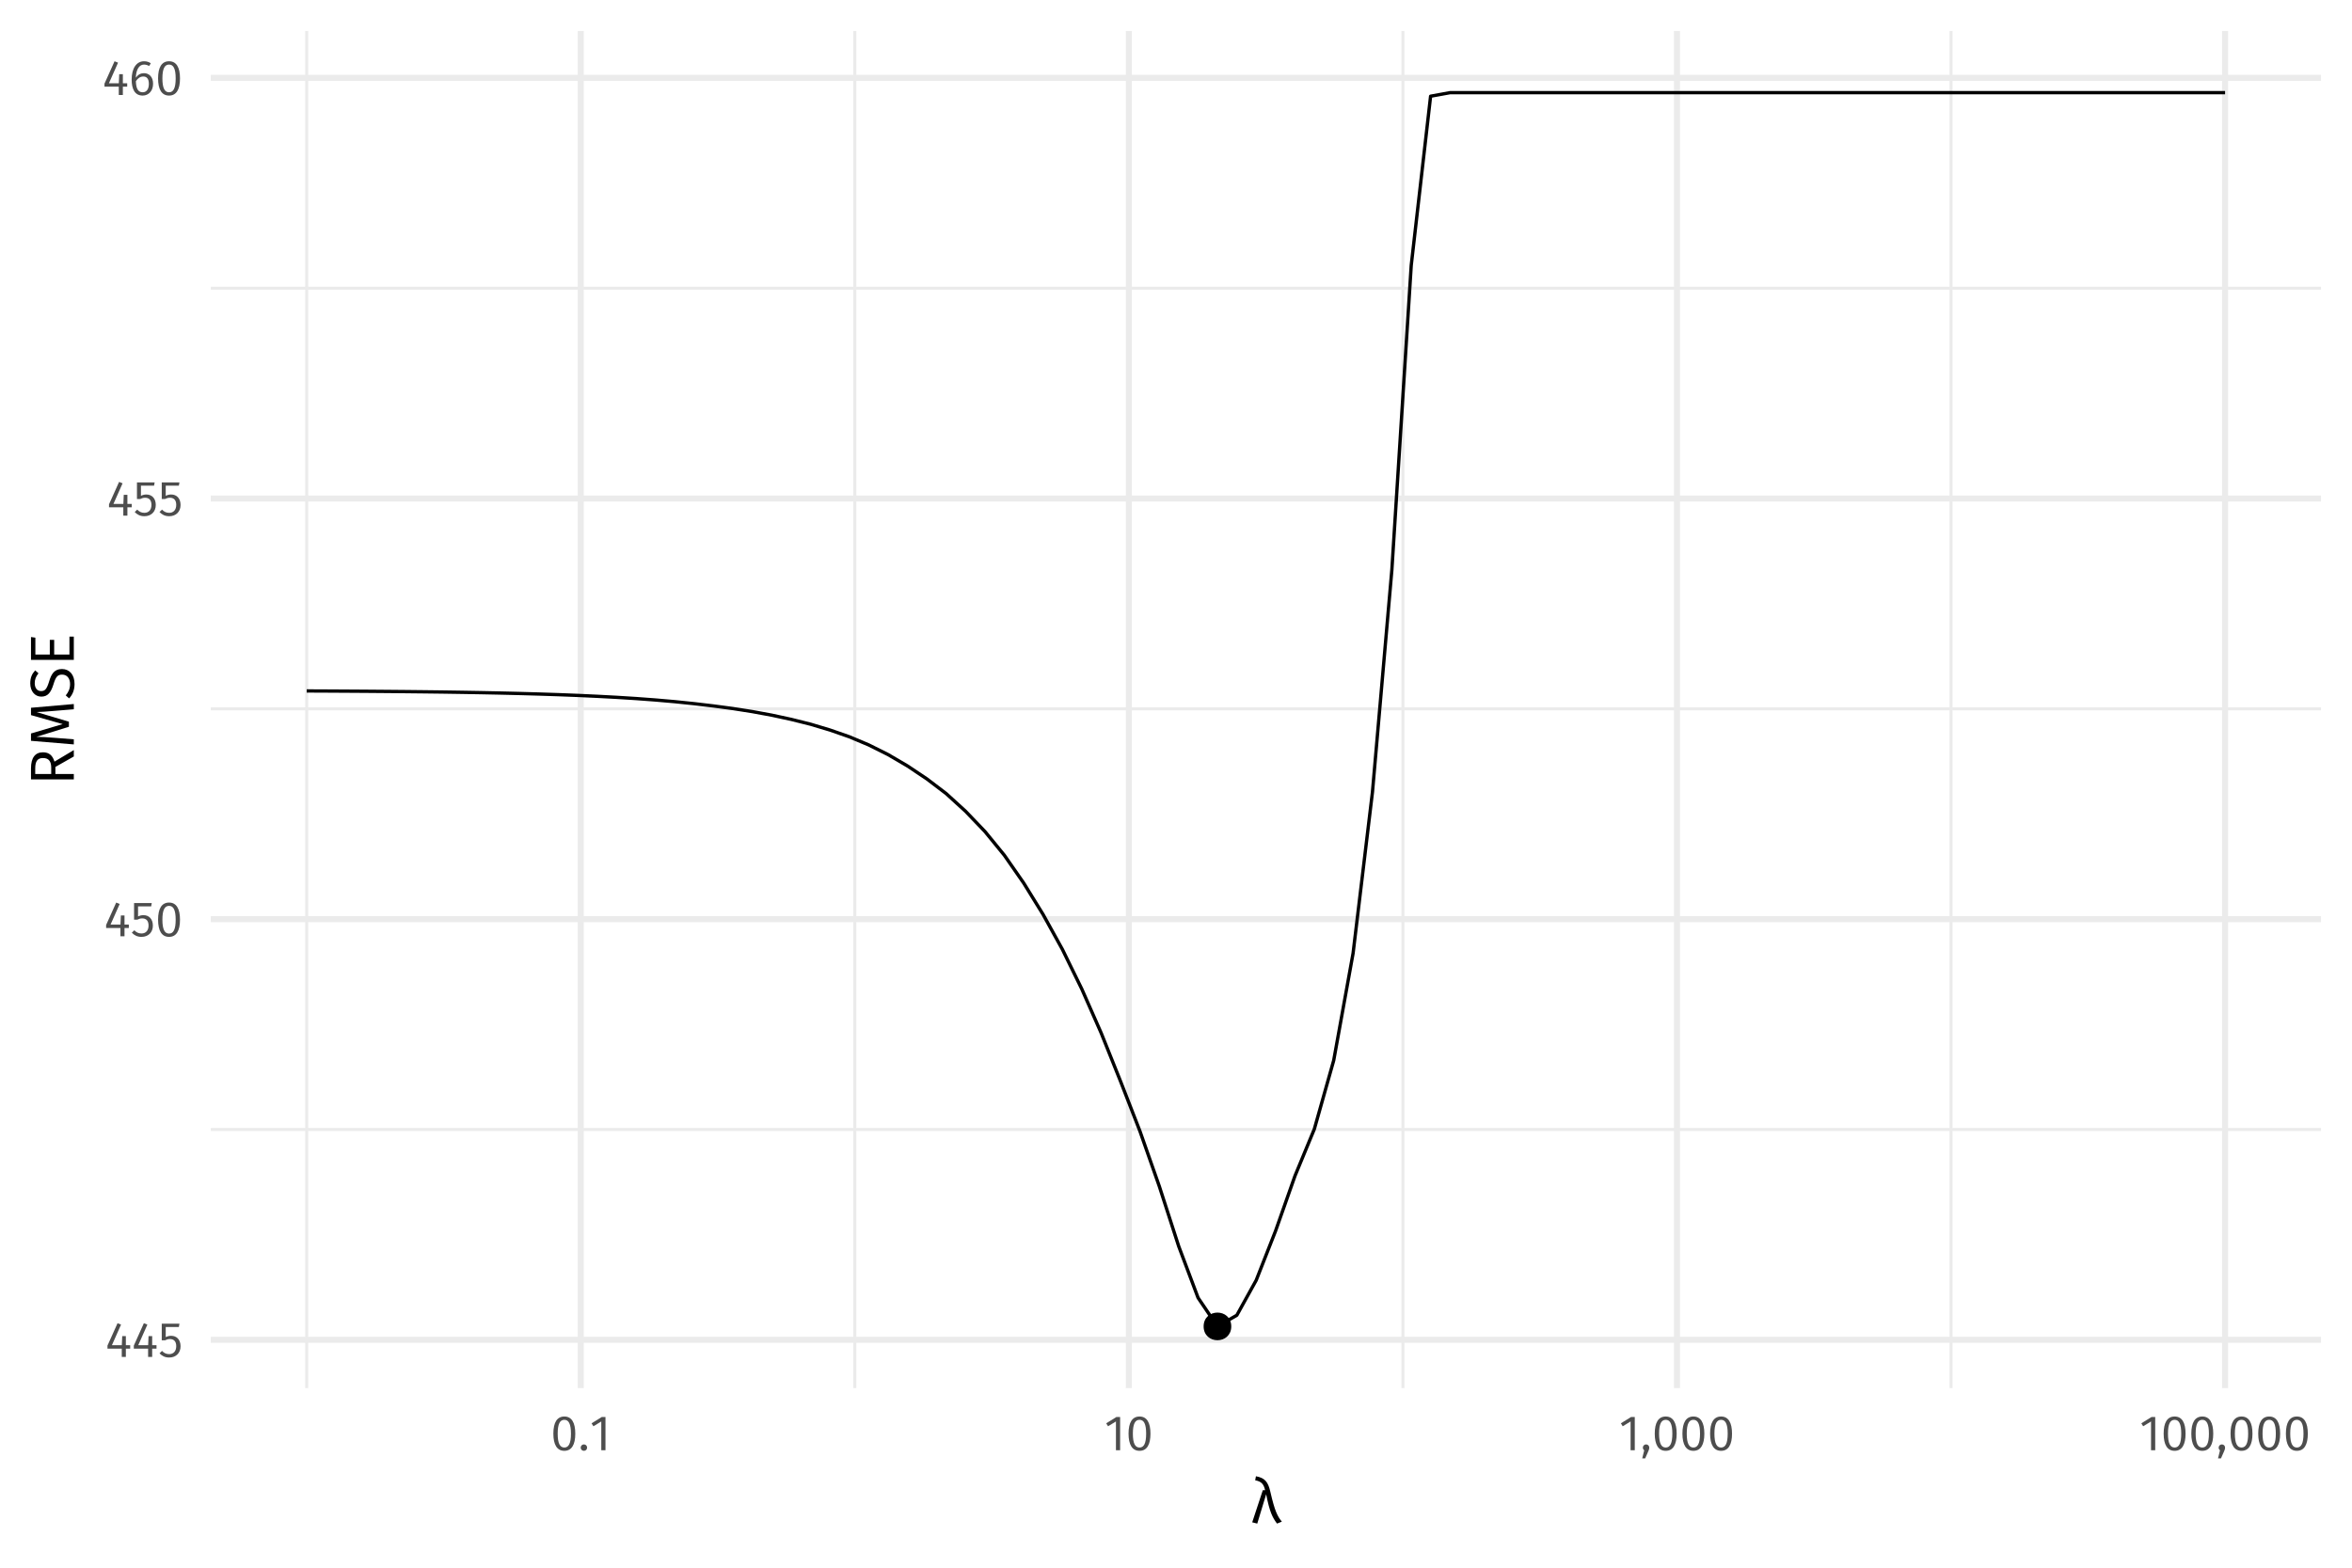
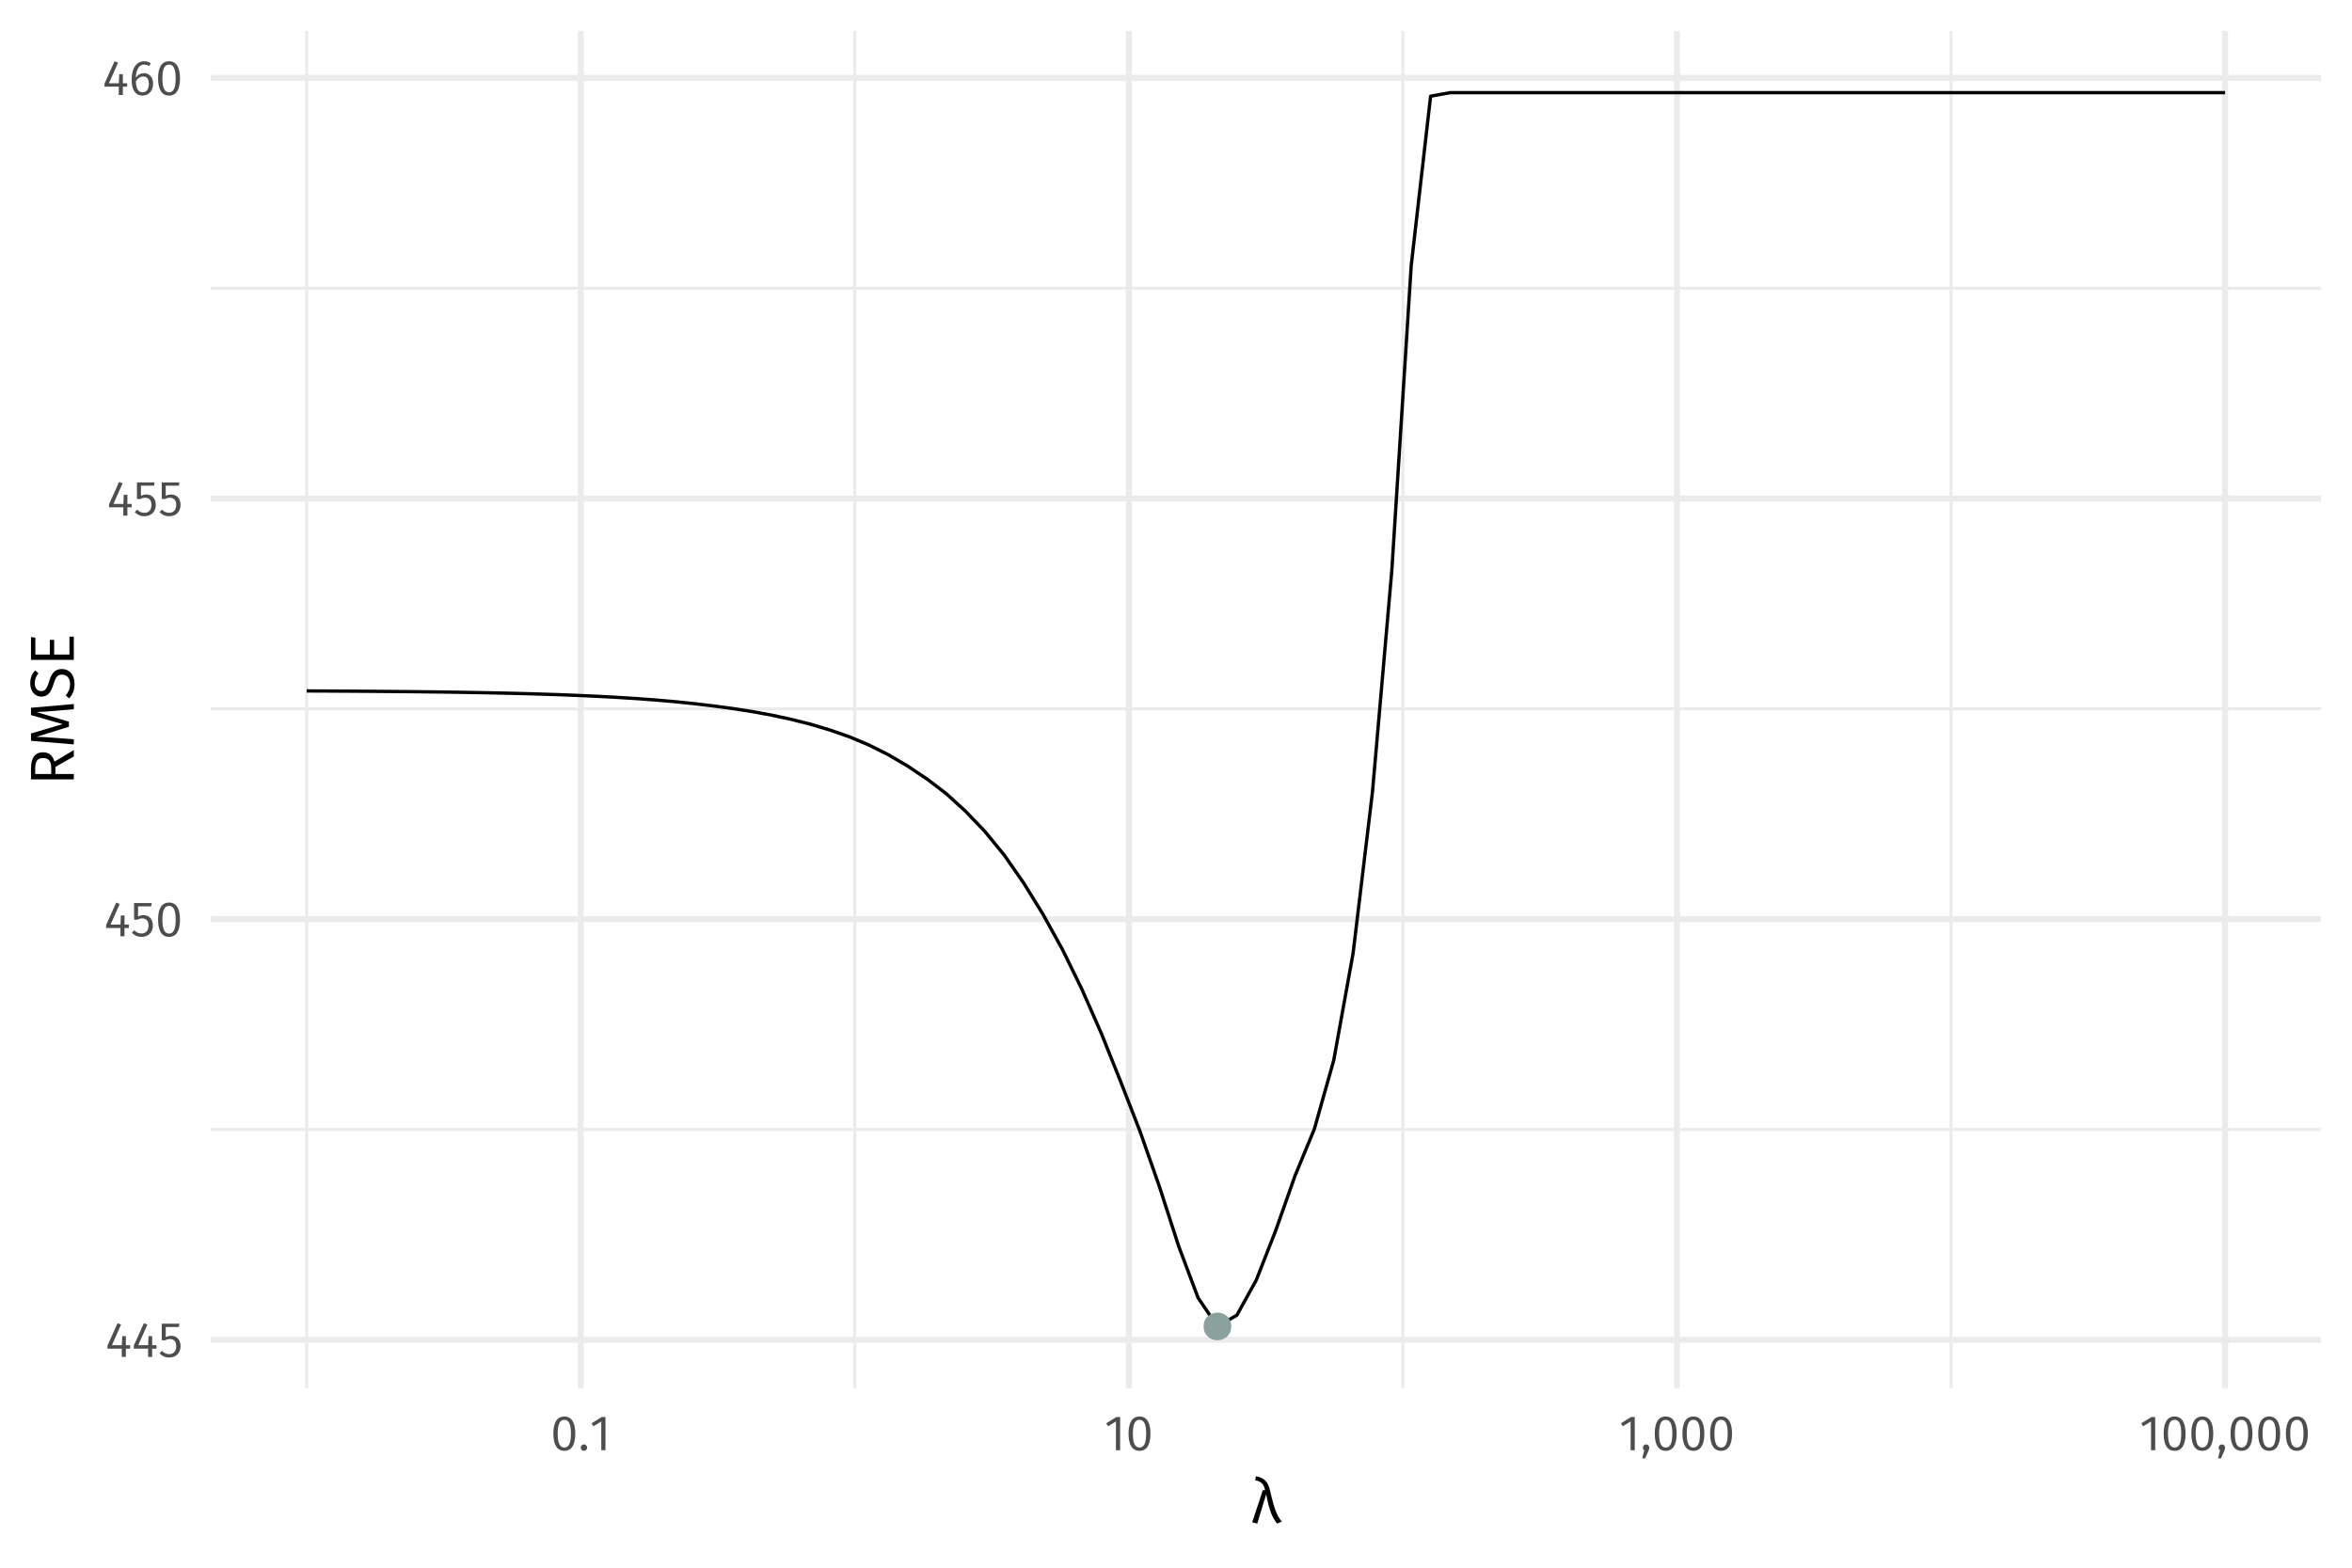
<svg xmlns="http://www.w3.org/2000/svg" xmlns:xlink="http://www.w3.org/1999/xlink" width="756pt" height="504pt" viewBox="0 0 756 504" version="1.1">
  <defs>
    <g>
      <symbol overflow="visible" id="glyph0-0">
        <path style="stroke:none;" d="M 8.688 -16.797 L 1.969 -16.797 L 1.969 5.594 L 8.688 5.594 Z M 7.828 -15.969 L 7.828 4.766 L 2.844 4.766 L 2.844 -15.969 Z M 5.188 -7.219 C 4.562 -7.219 3.703 -7.031 3.703 -6.594 C 3.703 -6.391 3.844 -6.219 4.078 -6.219 C 4.141 -6.219 4.203 -6.234 4.281 -6.266 C 4.562 -6.406 4.781 -6.453 5.125 -6.453 C 5.922 -6.453 6.094 -5.969 6.094 -5.344 C 6.094 -4.5 5.797 -4.172 4.641 -4.109 L 4.641 -2.766 C 4.641 -2.531 4.828 -2.391 5.047 -2.391 C 5.234 -2.391 5.438 -2.531 5.438 -2.766 L 5.438 -3.484 C 6.516 -3.641 6.953 -4.25 6.953 -5.375 C 6.953 -6.344 6.562 -7.219 5.188 -7.219 Z M 5.047 -1.922 C 4.719 -1.922 4.484 -1.688 4.484 -1.359 C 4.484 -1.031 4.719 -0.766 5.047 -0.766 C 5.359 -0.766 5.594 -1.031 5.594 -1.359 C 5.594 -1.688 5.359 -1.922 5.047 -1.922 Z M 5.047 -1.922 " />
      </symbol>
      <symbol overflow="visible" id="glyph0-1">
        <path style="stroke:none;" d="M 7.953 -3.766 L 6.562 -3.766 L 6.562 -6.688 L 5.391 -6.688 L 5.266 -3.766 L 2.078 -3.766 L 5.016 -10.391 L 3.891 -10.844 L 0.656 -3.641 L 0.656 -2.672 L 5.25 -2.672 L 5.25 0 L 6.562 0 L 6.562 -2.672 L 7.953 -2.672 Z M 7.953 -3.766 " />
      </symbol>
      <symbol overflow="visible" id="glyph0-2">
        <path style="stroke:none;" d="M 6.859 -10.688 L 1.172 -10.688 L 1.172 -5.344 L 2.219 -5.344 C 2.75 -5.609 3.188 -5.75 3.797 -5.75 C 4.938 -5.75 5.828 -5.141 5.828 -3.453 C 5.828 -1.844 4.938 -0.906 3.562 -0.906 C 2.609 -0.906 1.922 -1.25 1.25 -1.938 L 0.453 -1.156 C 1.266 -0.312 2.219 0.188 3.562 0.188 C 5.781 0.188 7.219 -1.297 7.219 -3.422 C 7.219 -5.531 6 -6.797 4.188 -6.797 C 3.578 -6.797 3.016 -6.656 2.453 -6.375 L 2.453 -9.625 L 6.672 -9.625 Z M 6.859 -10.688 " />
      </symbol>
      <symbol overflow="visible" id="glyph0-3">
        <path style="stroke:none;" d="M 4.453 -10.844 C 2.094 -10.844 0.922 -8.906 0.922 -5.344 C 0.922 -1.781 2.094 0.188 4.453 0.188 C 6.797 0.188 7.969 -1.781 7.969 -5.328 C 7.969 -8.891 6.797 -10.844 4.453 -10.844 Z M 4.453 -9.781 C 5.828 -9.781 6.578 -8.516 6.578 -5.328 C 6.578 -2.156 5.828 -0.875 4.453 -0.875 C 3.062 -0.875 2.312 -2.156 2.312 -5.344 C 2.312 -8.516 3.062 -9.781 4.453 -9.781 Z M 4.453 -9.781 " />
      </symbol>
      <symbol overflow="visible" id="glyph0-4">
        <path style="stroke:none;" d="M 4.875 -7.016 C 3.844 -7.016 2.969 -6.562 2.266 -5.562 C 2.344 -8.094 3.297 -9.781 4.891 -9.781 C 5.5 -9.781 6.047 -9.609 6.547 -9.312 L 7.078 -10.203 C 6.469 -10.609 5.781 -10.844 4.906 -10.844 C 2.438 -10.844 0.922 -8.531 0.922 -4.969 C 0.922 -1.969 1.891 0.188 4.469 0.188 C 6.344 0.188 7.812 -1.281 7.812 -3.609 C 7.812 -5.906 6.453 -7.016 4.875 -7.016 Z M 4.469 -0.875 C 2.969 -0.875 2.359 -2.062 2.281 -4.422 C 2.844 -5.328 3.656 -5.938 4.656 -5.938 C 5.703 -5.938 6.453 -5.312 6.453 -3.578 C 6.453 -1.969 5.781 -0.875 4.469 -0.875 Z M 4.469 -0.875 " />
      </symbol>
      <symbol overflow="visible" id="glyph0-5">
        <path style="stroke:none;" d="M 1.844 -1.875 C 1.266 -1.875 0.812 -1.406 0.812 -0.844 C 0.812 -0.266 1.266 0.188 1.844 0.188 C 2.453 0.188 2.875 -0.266 2.875 -0.844 C 2.875 -1.406 2.453 -1.875 1.844 -1.875 Z M 1.844 -1.875 " />
      </symbol>
      <symbol overflow="visible" id="glyph0-6">
        <path style="stroke:none;" d="M 5.062 -10.688 L 3.875 -10.688 L 0.594 -8.656 L 1.188 -7.703 L 3.719 -9.25 L 3.719 0 L 5.062 0 Z M 5.062 -10.688 " />
      </symbol>
      <symbol overflow="visible" id="glyph0-7">
        <path style="stroke:none;" d="M 1.844 -1.875 C 1.266 -1.875 0.812 -1.406 0.812 -0.844 C 0.812 -0.5 0.984 -0.172 1.25 0.016 L 0.609 2.609 L 1.562 2.609 L 2.609 0.219 C 2.797 -0.203 2.875 -0.516 2.875 -0.844 C 2.875 -1.406 2.453 -1.875 1.844 -1.875 Z M 1.844 -1.875 " />
      </symbol>
      <symbol overflow="visible" id="glyph1-0">
        <path style="stroke:none;" d="M 10.859 -21 L 2.453 -21 L 2.453 7 L 10.859 7 Z M 9.781 -19.953 L 9.781 5.953 L 3.562 5.953 L 3.562 -19.953 Z M 6.484 -9.016 C 5.703 -9.016 4.625 -8.781 4.625 -8.234 C 4.625 -7.984 4.797 -7.781 5.094 -7.781 C 5.188 -7.781 5.266 -7.797 5.359 -7.844 C 5.703 -8 5.984 -8.062 6.406 -8.062 C 7.406 -8.062 7.625 -7.453 7.625 -6.688 C 7.625 -5.625 7.234 -5.219 5.797 -5.141 L 5.797 -3.453 C 5.797 -3.156 6.047 -2.984 6.297 -2.984 C 6.547 -2.984 6.797 -3.156 6.797 -3.453 L 6.797 -4.359 C 8.141 -4.562 8.703 -5.312 8.703 -6.719 C 8.703 -7.922 8.203 -9.016 6.484 -9.016 Z M 6.297 -2.406 C 5.906 -2.406 5.594 -2.094 5.594 -1.703 C 5.594 -1.281 5.906 -0.953 6.297 -0.953 C 6.703 -0.953 7 -1.281 7 -1.703 C 7 -2.094 6.703 -2.406 6.297 -2.406 Z M 6.297 -2.406 " />
      </symbol>
      <symbol overflow="visible" id="glyph1-1">
        <path style="stroke:none;" d="M 1.656 -15 L 1.406 -13.703 C 3.484 -13.312 4.156 -12.422 4.594 -10.516 L 3.859 -10.516 L 0.453 -0.188 L 2.078 0.219 L 4.938 -9.219 C 6.062 -3.406 7.016 -1.688 8.422 0.219 L 9.984 -0.406 C 8.562 -2.125 7.719 -3.766 6.281 -10.016 C 5.547 -13.203 4.562 -14.438 1.656 -15 Z M 1.656 -15 " />
      </symbol>
      <symbol overflow="visible" id="glyph2-0">
        <path style="stroke:none;" d="M -21 -10.859 L -21 -2.453 L 7 -2.453 L 7 -10.859 Z M -19.953 -9.781 L 5.953 -9.781 L 5.953 -3.562 L -19.953 -3.562 Z M -9.016 -6.484 C -9.016 -5.703 -8.781 -4.625 -8.234 -4.625 C -7.984 -4.625 -7.781 -4.797 -7.781 -5.094 C -7.781 -5.188 -7.797 -5.266 -7.844 -5.359 C -8 -5.703 -8.062 -5.984 -8.062 -6.406 C -8.062 -7.406 -7.453 -7.625 -6.688 -7.625 C -5.625 -7.625 -5.219 -7.234 -5.141 -5.797 L -3.453 -5.797 C -3.156 -5.797 -2.984 -6.047 -2.984 -6.297 C -2.984 -6.547 -3.156 -6.797 -3.453 -6.797 L -4.359 -6.797 C -4.562 -8.141 -5.312 -8.703 -6.719 -8.703 C -7.922 -8.703 -9.016 -8.203 -9.016 -6.484 Z M -2.406 -6.297 C -2.406 -5.906 -2.094 -5.594 -1.703 -5.594 C -1.281 -5.594 -0.953 -5.906 -0.953 -6.297 C -0.953 -6.703 -1.281 -7 -1.703 -7 C -2.094 -7 -2.406 -6.703 -2.406 -6.297 Z M -2.406 -6.297 " />
      </symbol>
      <symbol overflow="visible" id="glyph2-1">
        <path style="stroke:none;" d="M 0 -9.422 L 0 -11.484 L -6.219 -7.766 C -6.797 -9.719 -7.938 -10.766 -9.906 -10.766 C -12.438 -10.766 -13.766 -9 -13.766 -5.594 L -13.766 -2.062 L 0 -2.062 L 0 -3.781 L -5.922 -3.781 L -5.922 -6.062 Z M -7.266 -3.781 L -12.406 -3.781 L -12.406 -5.578 C -12.406 -7.922 -11.641 -8.922 -9.906 -8.922 C -8 -8.922 -7.266 -7.781 -7.266 -5.797 Z M -7.266 -3.781 " />
      </symbol>
      <symbol overflow="visible" id="glyph2-2">
        <path style="stroke:none;" d="M -13.766 -13.062 L -13.766 -10.703 L -3.578 -7.812 L -13.766 -4.797 L -13.766 -2.438 L 0 -1.281 L 0 -2.922 L -6.203 -3.406 C -8.234 -3.578 -10.453 -3.703 -12.016 -3.719 L -1.578 -6.953 L -1.578 -8.578 L -12 -11.688 C -10.844 -11.703 -8.484 -11.859 -6.297 -12.062 L 0 -12.578 L 0 -14.266 Z M -13.766 -13.062 " />
      </symbol>
      <symbol overflow="visible" id="glyph2-3">
        <path style="stroke:none;" d="M -14 -5.375 C -14 -2.875 -12.516 -1.125 -10.453 -1.125 C -8.359 -1.125 -7.344 -2.453 -6.516 -5.156 C -5.797 -7.516 -5.188 -8.203 -3.766 -8.203 C -2.062 -8.203 -1.203 -6.844 -1.203 -5.156 C -1.203 -3.641 -1.734 -2.562 -2.594 -1.516 L -1.516 -0.562 C -0.422 -1.703 0.234 -3.219 0.234 -5.188 C 0.234 -8.203 -1.422 -10 -3.812 -10 C -6.406 -10 -7.281 -8.219 -7.953 -5.953 C -8.719 -3.484 -9.297 -2.906 -10.516 -2.906 C -11.859 -2.906 -12.562 -4 -12.562 -5.453 C -12.562 -6.625 -12.203 -7.578 -11.359 -8.625 L -12.422 -9.562 C -13.438 -8.438 -14 -7.266 -14 -5.375 Z M -14 -5.375 " />
      </symbol>
      <symbol overflow="visible" id="glyph2-4">
        <path style="stroke:none;" d="M -13.766 -9.406 L -13.766 -2.062 L 0 -2.062 L 0 -9.547 L -1.406 -9.547 L -1.406 -3.781 L -6.312 -3.781 L -6.312 -8.484 L -7.719 -8.484 L -7.719 -3.781 L -12.359 -3.781 L -12.359 -9.203 Z M -13.766 -9.406 " />
      </symbol>
    </g>
    <clipPath id="clip1">
      <path d="M 67.75 362 L 746.035 362 L 746.035 364 L 67.75 364 Z M 67.75 362 " />
    </clipPath>
    <clipPath id="clip2">
      <path d="M 67.75 227 L 746.035 227 L 746.035 229 L 67.75 229 Z M 67.75 227 " />
    </clipPath>
    <clipPath id="clip3">
      <path d="M 67.75 92 L 746.035 92 L 746.035 94 L 67.75 94 Z M 67.75 92 " />
    </clipPath>
    <clipPath id="clip4">
      <path d="M 98 9.961 L 100 9.961 L 100 446.262 L 98 446.262 Z M 98 9.961 " />
    </clipPath>
    <clipPath id="clip5">
      <path d="M 274 9.961 L 276 9.961 L 276 446.262 L 274 446.262 Z M 274 9.961 " />
    </clipPath>
    <clipPath id="clip6">
      <path d="M 450 9.961 L 452 9.961 L 452 446.262 L 450 446.262 Z M 450 9.961 " />
    </clipPath>
    <clipPath id="clip7">
      <path d="M 626 9.961 L 628 9.961 L 628 446.262 L 626 446.262 Z M 626 9.961 " />
    </clipPath>
    <clipPath id="clip8">
      <path d="M 67.75 429 L 746.035 429 L 746.035 432 L 67.75 432 Z M 67.75 429 " />
    </clipPath>
    <clipPath id="clip9">
      <path d="M 67.75 294 L 746.035 294 L 746.035 297 L 67.75 297 Z M 67.75 294 " />
    </clipPath>
    <clipPath id="clip10">
      <path d="M 67.75 159 L 746.035 159 L 746.035 162 L 67.75 162 Z M 67.75 159 " />
    </clipPath>
    <clipPath id="clip11">
      <path d="M 67.75 24 L 746.035 24 L 746.035 26 L 67.75 26 Z M 67.75 24 " />
    </clipPath>
    <clipPath id="clip12">
      <path d="M 185 9.961 L 188 9.961 L 188 446.262 L 185 446.262 Z M 185 9.961 " />
    </clipPath>
    <clipPath id="clip13">
      <path d="M 361 9.961 L 364 9.961 L 364 446.262 L 361 446.262 Z M 361 9.961 " />
    </clipPath>
    <clipPath id="clip14">
      <path d="M 538 9.961 L 540 9.961 L 540 446.262 L 538 446.262 Z M 538 9.961 " />
    </clipPath>
    <clipPath id="clip15">
      <path d="M 714 9.961 L 717 9.961 L 717 446.262 L 714 446.262 Z M 714 9.961 " />
    </clipPath>
  </defs>
-   <g id="surface449">
+   <g id="surface1289">
    <rect x="0" y="0" width="756" height="504" style="fill:rgb(100%,100%,100%);fill-opacity:1;stroke:none;" />
    <g clip-path="url(#clip1)" clip-rule="nonzero">
      <path style="fill:none;stroke-width:0.97;stroke-linecap:butt;stroke-linejoin:round;stroke:rgb(92.157%,92.157%,92.157%);stroke-opacity:1;stroke-miterlimit:10;" d="M 67.75 363.121 L 746.039 363.121 " />
    </g>
    <g clip-path="url(#clip2)" clip-rule="nonzero">
      <path style="fill:none;stroke-width:0.97;stroke-linecap:butt;stroke-linejoin:round;stroke:rgb(92.157%,92.157%,92.157%);stroke-opacity:1;stroke-miterlimit:10;" d="M 67.75 227.883 L 746.039 227.883 " />
    </g>
    <g clip-path="url(#clip3)" clip-rule="nonzero">
      <path style="fill:none;stroke-width:0.97;stroke-linecap:butt;stroke-linejoin:round;stroke:rgb(92.157%,92.157%,92.157%);stroke-opacity:1;stroke-miterlimit:10;" d="M 67.75 92.648 L 746.039 92.648 " />
    </g>
    <g clip-path="url(#clip4)" clip-rule="nonzero">
      <path style="fill:none;stroke-width:0.97;stroke-linecap:butt;stroke-linejoin:round;stroke:rgb(92.157%,92.157%,92.157%);stroke-opacity:1;stroke-miterlimit:10;" d="M 98.582 446.262 L 98.582 9.961 " />
    </g>
    <g clip-path="url(#clip5)" clip-rule="nonzero">
      <path style="fill:none;stroke-width:0.97;stroke-linecap:butt;stroke-linejoin:round;stroke:rgb(92.157%,92.157%,92.157%);stroke-opacity:1;stroke-miterlimit:10;" d="M 274.762 446.262 L 274.762 9.961 " />
    </g>
    <g clip-path="url(#clip6)" clip-rule="nonzero">
      <path style="fill:none;stroke-width:0.97;stroke-linecap:butt;stroke-linejoin:round;stroke:rgb(92.157%,92.157%,92.157%);stroke-opacity:1;stroke-miterlimit:10;" d="M 450.938 446.262 L 450.938 9.961 " />
    </g>
    <g clip-path="url(#clip7)" clip-rule="nonzero">
      <path style="fill:none;stroke-width:0.97;stroke-linecap:butt;stroke-linejoin:round;stroke:rgb(92.157%,92.157%,92.157%);stroke-opacity:1;stroke-miterlimit:10;" d="M 627.117 446.262 L 627.117 9.961 " />
    </g>
    <g clip-path="url(#clip8)" clip-rule="nonzero">
      <path style="fill:none;stroke-width:1.94;stroke-linecap:butt;stroke-linejoin:round;stroke:rgb(92.157%,92.157%,92.157%);stroke-opacity:1;stroke-miterlimit:10;" d="M 67.75 430.738 L 746.039 430.738 " />
    </g>
    <g clip-path="url(#clip9)" clip-rule="nonzero">
      <path style="fill:none;stroke-width:1.94;stroke-linecap:butt;stroke-linejoin:round;stroke:rgb(92.157%,92.157%,92.157%);stroke-opacity:1;stroke-miterlimit:10;" d="M 67.75 295.504 L 746.039 295.504 " />
    </g>
    <g clip-path="url(#clip10)" clip-rule="nonzero">
      <path style="fill:none;stroke-width:1.94;stroke-linecap:butt;stroke-linejoin:round;stroke:rgb(92.157%,92.157%,92.157%);stroke-opacity:1;stroke-miterlimit:10;" d="M 67.75 160.266 L 746.039 160.266 " />
    </g>
    <g clip-path="url(#clip11)" clip-rule="nonzero">
      <path style="fill:none;stroke-width:1.94;stroke-linecap:butt;stroke-linejoin:round;stroke:rgb(92.157%,92.157%,92.157%);stroke-opacity:1;stroke-miterlimit:10;" d="M 67.75 25.031 L 746.039 25.031 " />
    </g>
    <g clip-path="url(#clip12)" clip-rule="nonzero">
      <path style="fill:none;stroke-width:1.94;stroke-linecap:butt;stroke-linejoin:round;stroke:rgb(92.157%,92.157%,92.157%);stroke-opacity:1;stroke-miterlimit:10;" d="M 186.672 446.262 L 186.672 9.961 " />
    </g>
    <g clip-path="url(#clip13)" clip-rule="nonzero">
      <path style="fill:none;stroke-width:1.94;stroke-linecap:butt;stroke-linejoin:round;stroke:rgb(92.157%,92.157%,92.157%);stroke-opacity:1;stroke-miterlimit:10;" d="M 362.848 446.262 L 362.848 9.961 " />
    </g>
    <g clip-path="url(#clip14)" clip-rule="nonzero">
      <path style="fill:none;stroke-width:1.94;stroke-linecap:butt;stroke-linejoin:round;stroke:rgb(92.157%,92.157%,92.157%);stroke-opacity:1;stroke-miterlimit:10;" d="M 539.027 446.262 L 539.027 9.961 " />
    </g>
    <g clip-path="url(#clip15)" clip-rule="nonzero">
      <path style="fill:none;stroke-width:1.94;stroke-linecap:butt;stroke-linejoin:round;stroke:rgb(92.157%,92.157%,92.157%);stroke-opacity:1;stroke-miterlimit:10;" d="M 715.207 446.262 L 715.207 9.961 " />
    </g>
    <path style="fill:none;stroke-width:1.067;stroke-linecap:butt;stroke-linejoin:round;stroke:rgb(0%,0%,0%);stroke-opacity:1;stroke-miterlimit:10;" d="M 98.582 222.133 L 104.809 222.16 L 111.039 222.195 L 117.266 222.234 L 123.496 222.285 L 129.723 222.34 L 135.953 222.406 L 142.184 222.48 L 148.41 222.574 L 154.641 222.68 L 160.867 222.805 L 167.098 222.953 L 173.324 223.129 L 179.555 223.332 L 185.781 223.574 L 192.012 223.859 L 198.238 224.191 L 204.469 224.582 L 210.695 225.043 L 216.926 225.586 L 223.152 226.227 L 229.383 226.965 L 235.609 227.797 L 241.84 228.777 L 248.066 229.922 L 254.297 231.27 L 260.523 232.824 L 266.754 234.691 L 272.98 236.863 L 279.211 239.48 L 285.438 242.59 L 291.668 246.238 L 297.895 250.395 L 304.125 255.133 L 310.352 260.809 L 316.582 267.316 L 322.809 274.934 L 329.039 283.887 L 335.266 293.973 L 341.496 305.242 L 347.723 317.969 L 353.953 332.113 L 360.18 347.645 L 366.41 363.668 L 372.637 381.391 L 378.867 400.66 L 385.094 417.23 L 391.324 426.43 L 397.551 422.84 L 403.781 411.59 L 410.008 395.719 L 416.238 378.059 L 422.465 362.988 L 428.695 340.902 L 434.922 306.453 L 441.152 254.598 L 447.379 183.27 L 453.609 85.32 L 459.836 30.93 L 466.066 29.793 L 715.207 29.793 " />
-     <path style="fill-rule:nonzero;fill:rgb(0%,0%,0%);fill-opacity:1;stroke-width:0.709;stroke-linecap:round;stroke-linejoin:round;stroke:rgb(0%,0%,0%);stroke-opacity:1;stroke-miterlimit:10;" d="M 395.41 426.43 C 395.41 431.883 387.234 431.883 387.234 426.43 C 387.234 420.977 395.41 420.977 395.41 426.43 " />
+     <path style="fill-rule:nonzero;fill:rgb(54.118%,63.137%,61.961%);fill-opacity:1;stroke-width:0.709;stroke-linecap:round;stroke-linejoin:round;stroke:rgb(54.118%,63.137%,61.961%);stroke-opacity:1;stroke-miterlimit:10;" d="M 395.41 426.43 C 395.41 431.883 387.234 431.883 387.234 426.43 C 387.234 420.977 395.41 420.977 395.41 426.43 " />
    <g style="fill:rgb(30.196%,30.196%,30.196%);fill-opacity:1;">
      <use xlink:href="#glyph0-1" x="33.891" y="436.246" />
      <use xlink:href="#glyph0-1" x="42.355" y="436.246" />
      <use xlink:href="#glyph0-2" x="50.819" y="436.246" />
    </g>
    <g style="fill:rgb(30.196%,30.196%,30.196%);fill-opacity:1;">
      <use xlink:href="#glyph0-1" x="33.457" y="301.012" />
      <use xlink:href="#glyph0-2" x="41.921" y="301.012" />
      <use xlink:href="#glyph0-3" x="49.889" y="301.012" />
    </g>
    <g style="fill:rgb(30.196%,30.196%,30.196%);fill-opacity:1;">
      <use xlink:href="#glyph0-1" x="34.387" y="165.773" />
      <use xlink:href="#glyph0-2" x="42.851" y="165.773" />
      <use xlink:href="#glyph0-2" x="50.819" y="165.773" />
    </g>
    <g style="fill:rgb(30.196%,30.196%,30.196%);fill-opacity:1;">
      <use xlink:href="#glyph0-1" x="32.93" y="30.539" />
      <use xlink:href="#glyph0-4" x="41.394" y="30.539" />
      <use xlink:href="#glyph0-3" x="49.89" y="30.539" />
    </g>
    <g style="fill:rgb(30.196%,30.196%,30.196%);fill-opacity:1;">
      <use xlink:href="#glyph0-3" x="176.945" y="466.242" />
      <use xlink:href="#glyph0-5" x="185.841" y="466.242" />
      <use xlink:href="#glyph0-6" x="189.553" y="466.242" />
    </g>
    <g style="fill:rgb(30.196%,30.196%,30.196%);fill-opacity:1;">
      <use xlink:href="#glyph0-6" x="354.977" y="466.242" />
      <use xlink:href="#glyph0-3" x="361.825" y="466.242" />
    </g>
    <g style="fill:rgb(30.196%,30.196%,30.196%);fill-opacity:1;">
      <use xlink:href="#glyph0-6" x="520.402" y="466.242" />
      <use xlink:href="#glyph0-7" x="527.25" y="466.242" />
      <use xlink:href="#glyph0-3" x="530.962" y="466.242" />
      <use xlink:href="#glyph0-3" x="539.858" y="466.242" />
      <use xlink:href="#glyph0-3" x="548.754" y="466.242" />
    </g>
    <g style="fill:rgb(30.196%,30.196%,30.196%);fill-opacity:1;">
      <use xlink:href="#glyph0-6" x="687.688" y="466.242" />
      <use xlink:href="#glyph0-3" x="694.536" y="466.242" />
      <use xlink:href="#glyph0-3" x="703.432" y="466.242" />
      <use xlink:href="#glyph0-7" x="712.328" y="466.242" />
      <use xlink:href="#glyph0-3" x="716.04" y="466.242" />
      <use xlink:href="#glyph0-3" x="724.936" y="466.242" />
      <use xlink:href="#glyph0-3" x="733.832" y="466.242" />
    </g>
    <g style="fill:rgb(0%,0%,0%);fill-opacity:1;">
      <use xlink:href="#glyph1-1" x="402.043" y="489.602" />
    </g>
    <g style="fill:rgb(0%,0%,0%);fill-opacity:1;">
      <use xlink:href="#glyph2-1" x="23.727" y="252.625" />
      <use xlink:href="#glyph2-2" x="23.727" y="240.605" />
      <use xlink:href="#glyph2-3" x="23.727" y="225.085" />
      <use xlink:href="#glyph2-4" x="23.727" y="214.205" />
    </g>
  </g>
</svg>
